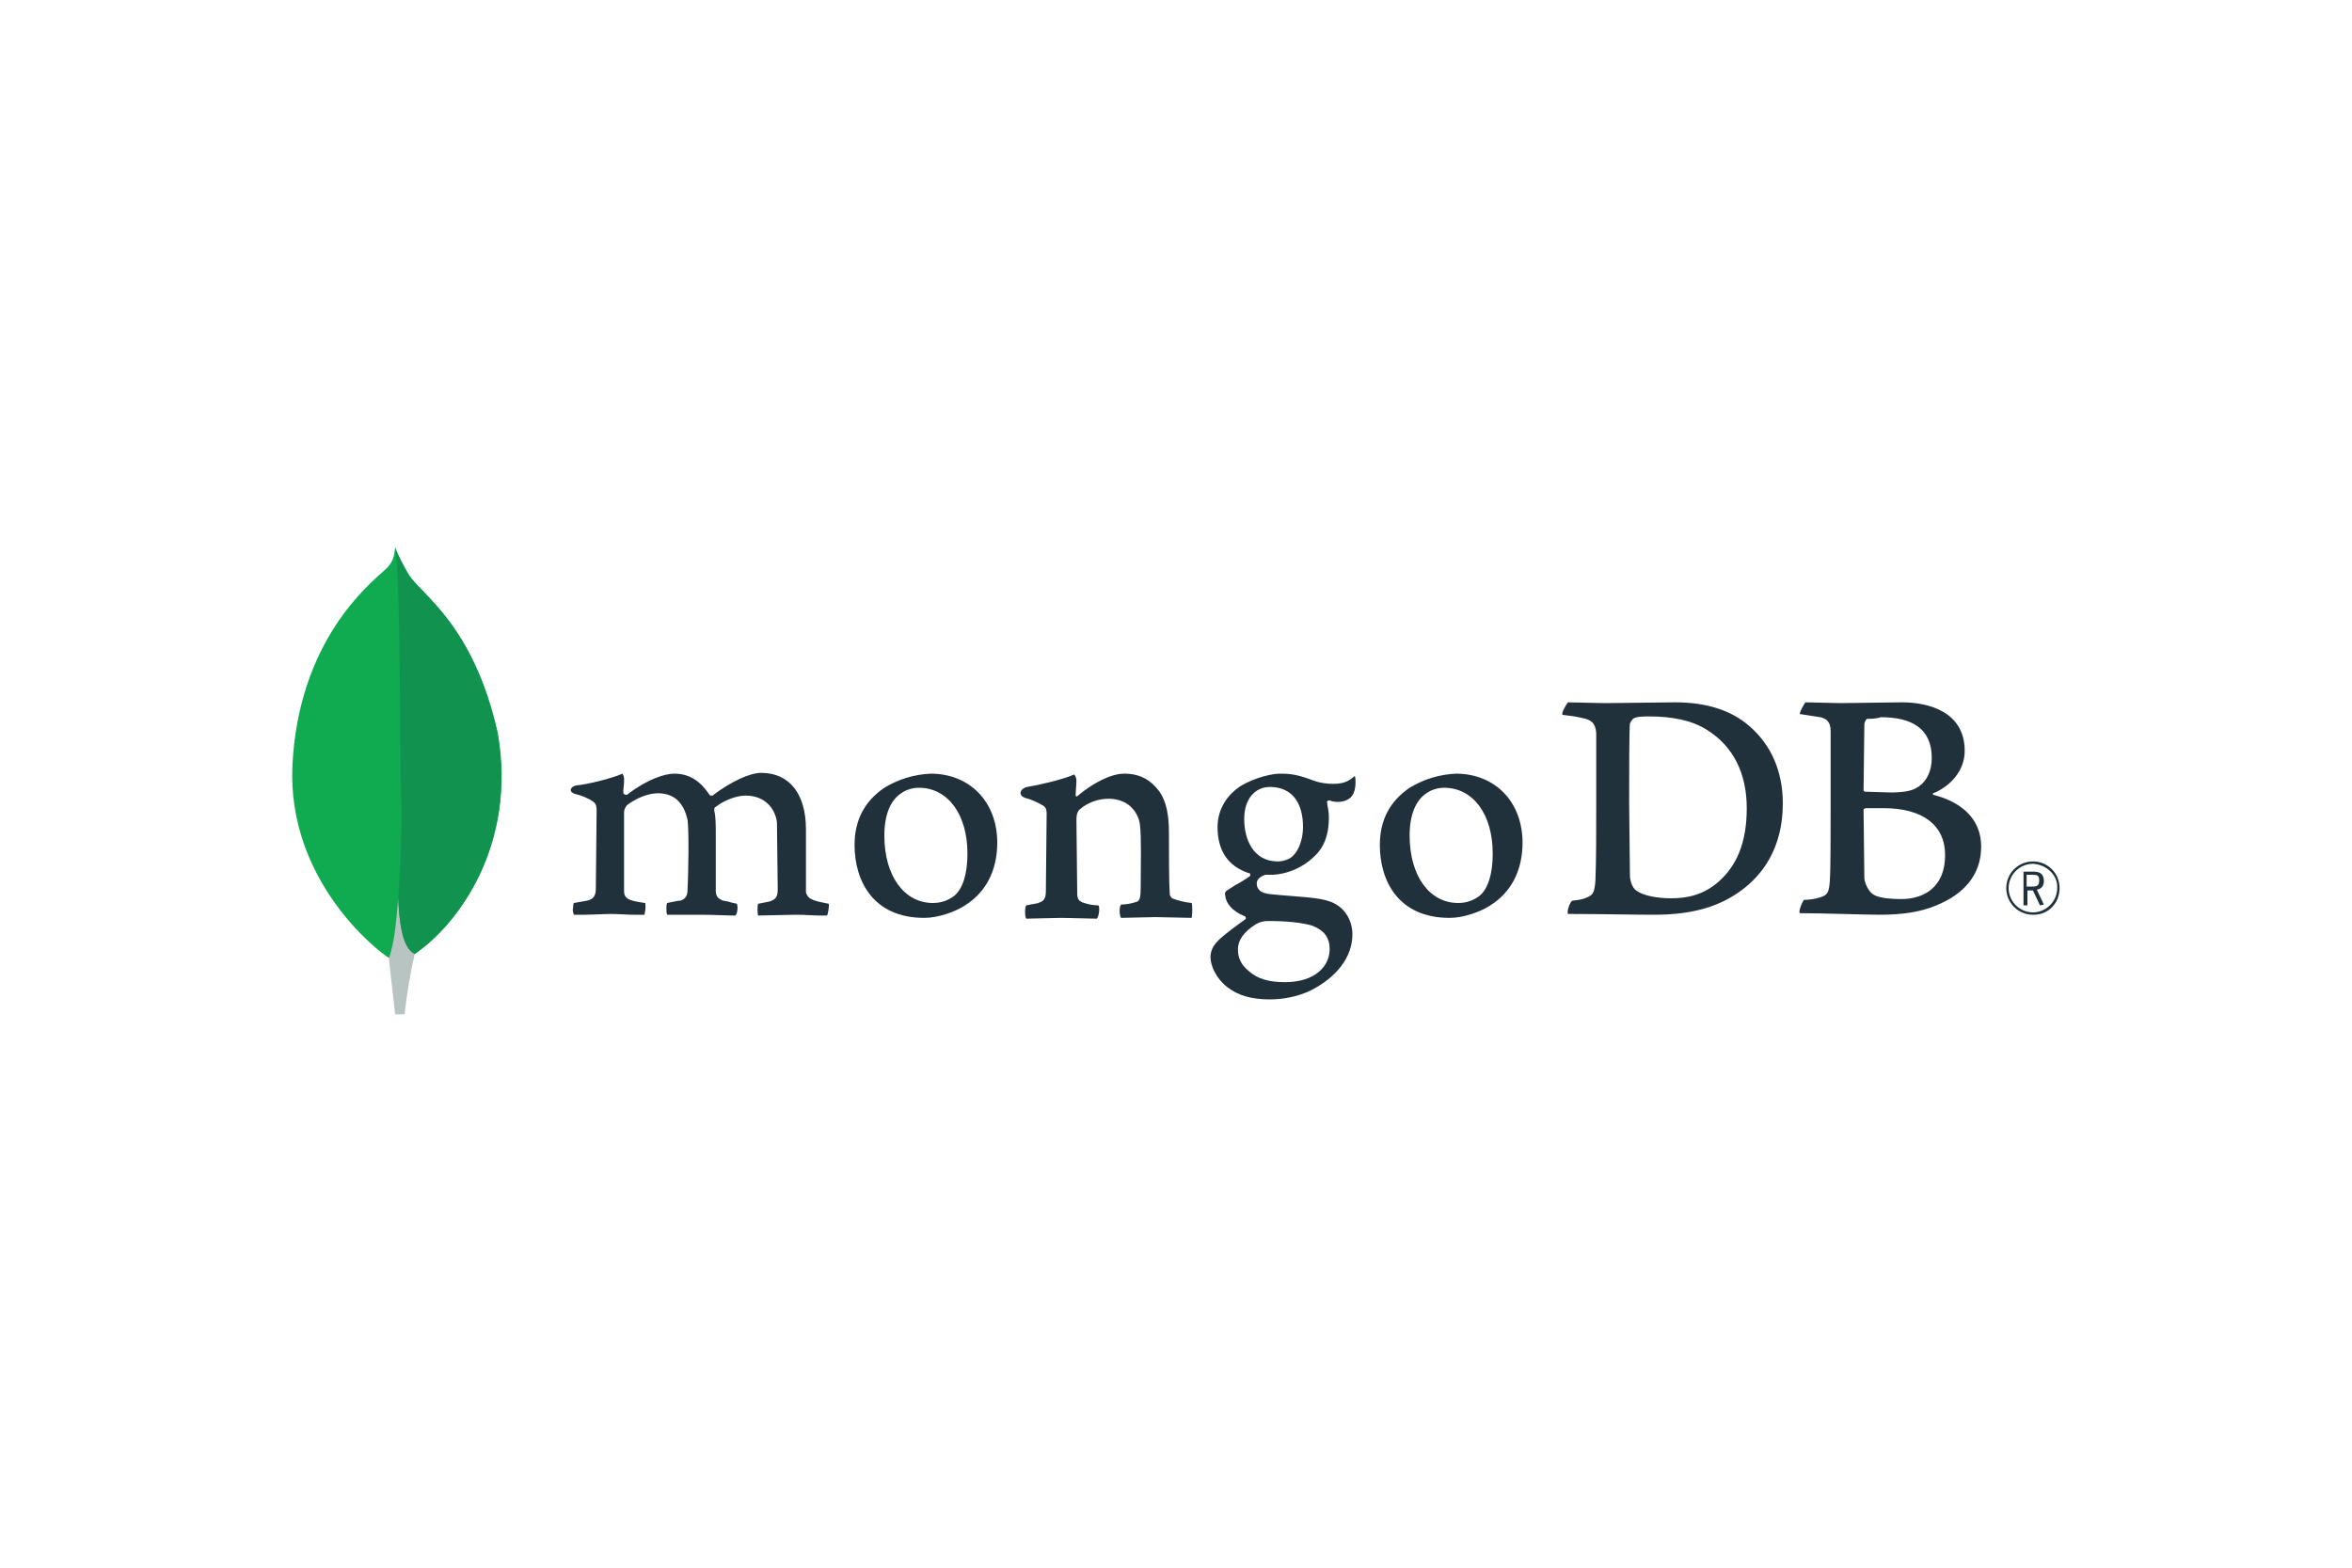
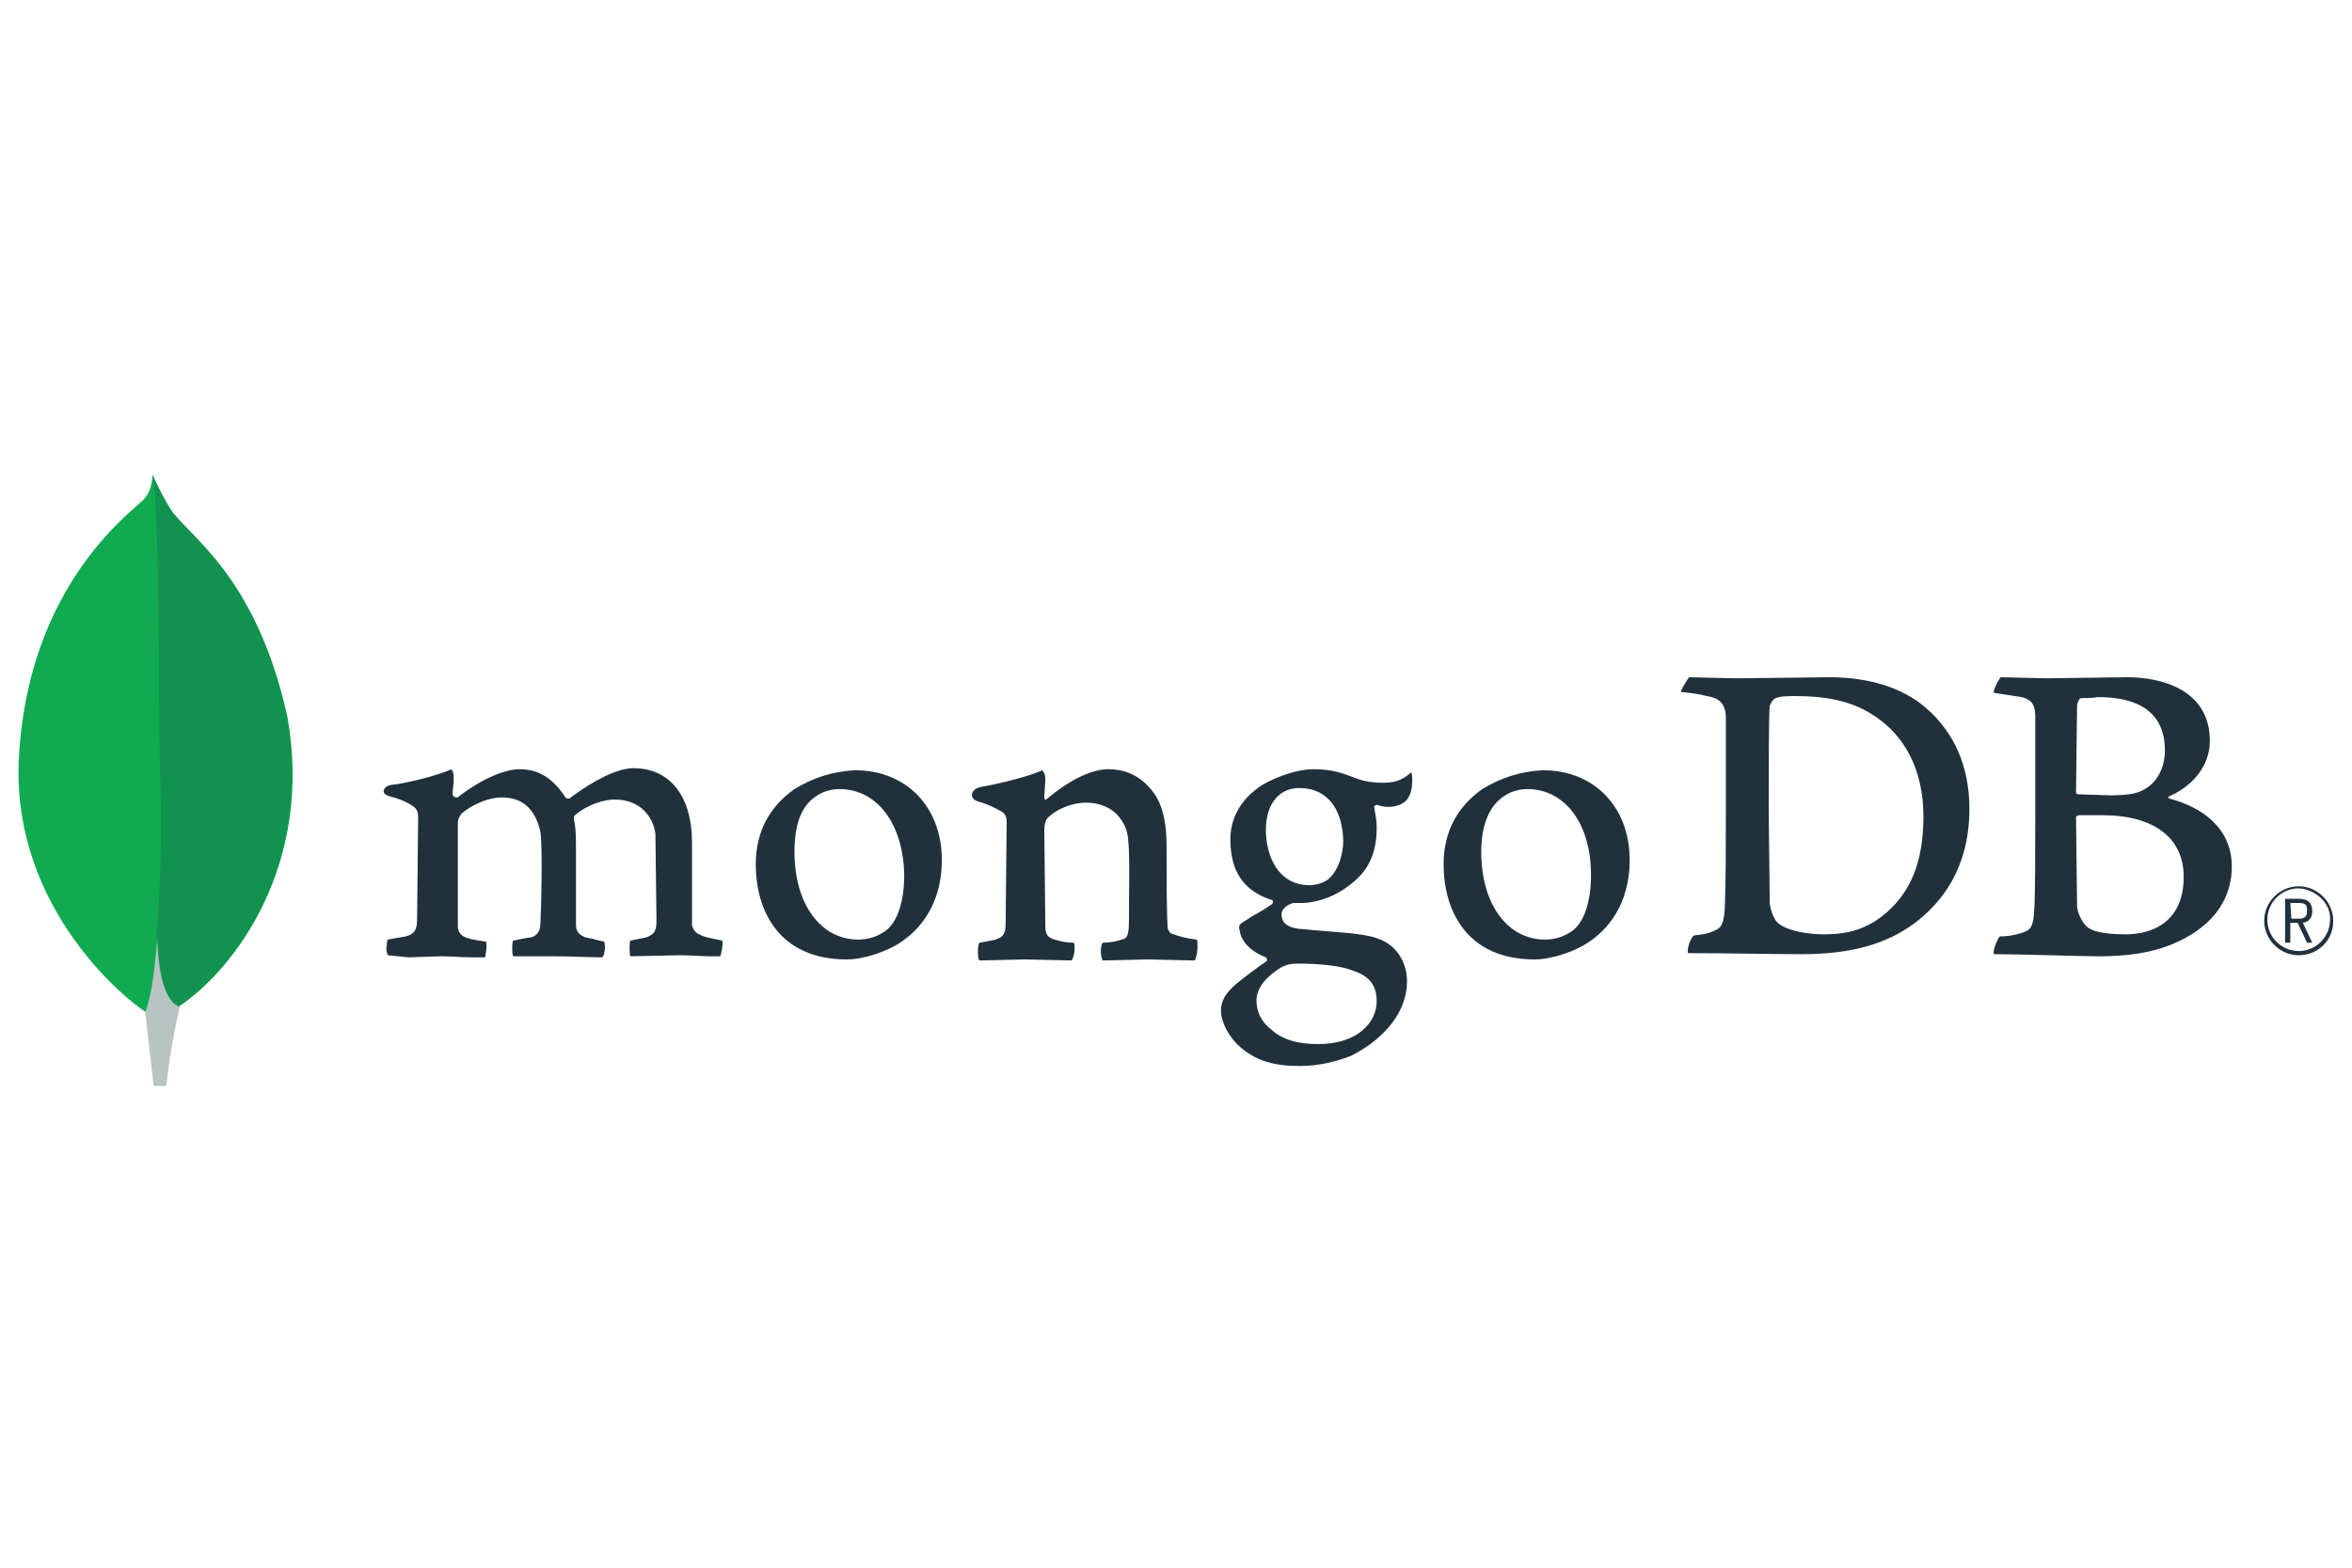
- <svg xmlns="http://www.w3.org/2000/svg" xmlns:xlink="http://www.w3.org/1999/xlink" viewBox="0 0 300 200">
-   <path d="M63.5 93.5C60.4 79.7 53.8 76 52.2 73.4a20.17 20.17 0 0 1-1.8-3.6c-.1 1.2-.3 2-1.3 2.9-2.1 1.9-11 9.1-11.8 24.9-.7 14.7 10.8 23.7 12.3 24.6 1.2.6 2.6 0 3.3-.5 5.5-3.7 13.1-13.9 10.6-28.2" fill="#10aa50" />
-   <path d="M50.8 114.5c-.3 3.6-.5 5.7-1.2 7.8l.8 7.1h1.2c.3-2.6.7-5.1 1.3-7.7-1.5-.7-2-4-2.1-7.2z" fill="#b8c4c2" />
-   <path d="M52.9 121.7h0c-1.6-.7-2-4.1-2.1-7.3a136.69 136.69 0 0 0 .3-15.7c-.1-2.7 0-25.4-.7-28.7.5 1.1 1.1 2.2 1.7 3.3 1.7 2.6 8.2 6.3 11.3 20.1 2.6 14.4-5 24.5-10.5 28.3z" fill="#12924f" />
-   <g fill="#21313c">
-     <path d="M259.3 116.7a3.4 3.4 0 1 1 0-6.8 3.37 3.37 0 0 1 3.4 3.4c0 1.9-1.4 3.4-3.3 3.4h-.1m0-6.5a3.12 3.12 0 0 0-3.1 3.1 3.12 3.12 0 0 0 3.1 3.1 3.12 3.12 0 0 0 3.1-3.1c.1-1.6-1.3-3-3.1-3.1h0m.9 5.3l-.9-1.9h-.7v1.9h-.5v-4.3h1.3c.9 0 1.3.4 1.3 1.2 0 .6-.3 1-.9 1.1l.9 1.9-.5.1zm-1.6-2.4h.7c.6 0 .8-.2.8-.8s-.2-.7-.9-.7h-.7v1.5zm-49.9.5c.9.7 2.8 1 4.4 1 2.1 0 4.2-.4 6.2-2.2 2.1-1.9 3.5-4.7 3.5-9.3 0-4.4-1.7-7.9-5.1-10-1.9-1.2-4.4-1.7-7.3-1.7-.8 0-1.7 0-2.1.3-.2.2-.3.4-.4.6-.1.8-.1 6.7-.1 10.2l.1 9.2c0 .6.3 1.6.8 1.9m-8.7-24c.7 0 3.6.1 4.9.1l8.8-.1c3.9 0 7.1 1 9.4 3 2.8 2.4 4.3 5.8 4.3 9.9 0 5.8-2.7 9.2-5.3 11.1-2.7 2-6.1 3.1-11.1 3.1-2.6 0-7.1-.1-10.9-.1h-.1c-.2-.3.3-1.7.6-1.7 1-.1 1.3-.2 1.8-.4.8-.3 1-.7 1.1-2.2.1-2.7.1-5.9.1-9.5v-9.3c-.1-1.3-.7-1.7-1.8-1.9-.8-.2-1.6-.3-2.5-.4-.2-.2.5-1.4.7-1.6m38.2 2.1c-.2 0-.4.5-.4.7l-.1 8.4c0 .1.1.2.2.2l3.2.1c1.7 0 2.6-.2 3.2-.5 1.4-.7 2.1-2.2 2.1-3.9 0-3.8-2.6-5.2-6.5-5.2-.6.2-1.2.2-1.7.2m9.9 17.4c0-3.8-2.8-6-7.9-6H238c-.1 0-.3.1-.3.2l.1 8.8c.1.7.6 1.8 1.3 2.1.7.4 2.3.5 3.4.5 3 0 5.6-1.6 5.6-5.6m-17.8-19.5l4.5.1 7.8-.1c3.4 0 8 1.2 8 6.2 0 2.5-1.8 4.5-4 5.4-.1 0-.1.1 0 .2 3.2.8 6.1 2.8 6.1 6.6 0 3.7-2.3 6.1-5.7 7.5-2.1.9-4.6 1.2-7.2 1.2-2 0-7.3-.2-10.2-.2-.3-.1.3-1.5.5-1.7.7 0 1.3-.1 2-.3 1-.3 1.2-.6 1.3-2.2.1-1.3.1-6.2.1-9.6v-9.4c0-1.2-.5-1.6-1.3-1.8l-2.6-.4c-.2 0 .5-1.3.7-1.5M73.2 116.7c-.1-.3-.2-.6-.1-.9 0-.2 0-.4.1-.6l1.7-.3c.8-.2 1.1-.6 1.1-1.6l.1-9.9c0-.3 0-.8-.4-1.1-.7-.5-1.5-.8-2.3-1-.4-.1-.6-.3-.6-.5s.2-.5.7-.6c1.3-.1 4.6-.9 5.9-1.5.1.2.2.4.2.6v.4c0 .4-.1.9-.1 1.4 0 .2.2.3.4.3.1 0 .1 0 .2-.1 2.5-1.9 4.7-2.6 5.9-2.6 1.9 0 3.3.9 4.5 2.7.1.1.1.1.3.1.1 0 .2 0 .2-.1 2.3-1.7 4.6-2.8 6.1-2.8 3.6 0 5.7 2.7 5.7 7.2v8c0 .2.3.8.7.9.5.3 1.3.4 2.2.6h0c.1.3-.1 1.3-.2 1.5h-1c-.7 0-1.8-.1-3-.1l-4.8.1c-.1-.3-.1-1.3 0-1.5l1.5-.3c.8-.3 1-.6 1-1.6l-.1-8.5c-.2-1.6-1.4-3.4-4-3.4-.9 0-2.5.4-3.9 1.5-.1.1-.1.2-.1.4h0c.2.8.2 1.8.2 3.2v7.1c0 .8.5 1 .9 1.2.2 0 .4.1.6.1.3.1.7.2 1.2.3.1.4.1.7 0 1.1a.76.76 0 0 1-.2.4c-1.3 0-2.7-.1-4.6-.1h-4.1c-.1-.2-.1-.5-.1-.8 0-.2 0-.5.1-.7l.5-.1c.5-.1.9-.2 1.2-.2.6-.2.9-.6.9-1.4.1-1.9.2-7.5 0-8.9-.5-2.2-1.7-3.4-3.8-3.4-1.2 0-2.7.6-3.9 1.5-.2.2-.4.6-.4.9v10.1c0 .5.2 1 1.1 1.2.2.1.5.1.9.2.2 0 .5.1.7.1.1.5 0 1-.1 1.5h-1.4c-.8 0-1.8-.1-3-.1l-3.1.1h-1.5" />
-     <use xlink:href="#B" />
-     <use xlink:href="#B" x="67" />
-     <path d="M162 100.4c-2 0-3.3 1.6-3.3 4.1s1.1 5.4 4.3 5.4c.5 0 1.5-.2 2-.8.7-.7 1.2-2.1 1.2-3.6 0-3.2-1.5-5.1-4.2-5.1m-.2 17.1c-.6 0-1.1.1-1.6.4-1.6 1-2.3 2.1-2.3 3.2s.4 2 1.4 2.8c1.1 1 2.6 1.4 4.6 1.4 3.9 0 5.7-2.1 5.7-4.2 0-1.5-.7-2.4-2.2-3-1.3-.4-3.3-.6-5.6-.6m.2 10c-2.4 0-4.1-.5-5.5-1.6s-2.1-2.7-2.1-3.8c0-.7.3-1.4.8-1.9.4-.5 1.4-1.3 3.6-2.9.1 0 .1-.1.1-.2s-.1-.2-.1-.2c-1.8-.7-2.4-1.8-2.5-2.5v-.1c-.1-.2-.1-.5.2-.7l1.1-.7c.6-.3 1.2-.7 1.8-1.1.1-.1.1-.3 0-.4h-.1c-2.7-.9-4-2.9-4-5.9 0-1.9.9-3.7 2.5-4.9 1.1-.9 3.8-1.9 5.5-1.9h.1c1.8 0 2.8.4 4.2.9.8.3 1.7.4 2.5.4 1.5 0 2.1-.5 2.7-1 .1.2.1.5.1.8 0 .6-.1 1.3-.5 1.8-.3.4-1 .7-1.7.7h-.2c-.3 0-.7-.1-1-.2l-.2.1c-.1.1 0 .2 0 .3v.1c.1.5.2 1.1.2 1.7 0 3.2-1.3 4.6-2.6 5.6s-2.9 1.6-4.5 1.7h0-1c-.3.1-1.1.4-1.1 1.1 0 .6.3 1.3 2 1.4l1.1.1c2.2.2 4.9.3 6.2.8 1.8.6 2.9 2.3 2.9 4.2 0 2.9-2 5.5-5.4 7.2-1.5.7-3.3 1.1-5.1 1.1m-10-12.3c-1-.1-1.7-.3-2.5-.6-.2-.2-.3-.4-.3-.6-.1-1.3-.1-5.2-.1-7.8 0-2.1-.3-3.9-1.2-5.2-1.1-1.5-2.5-2.3-4.5-2.3-1.7 0-4 1.2-5.9 2.8 0 0-.3.3-.3-.1s.1-1.3.1-1.8c0-.3-.1-.6-.3-.8-1.2.6-4.7 1.4-6 1.6-.9.2-1.2 1.1-.2 1.4h0c.8.2 1.6.6 2.3 1 .4.3.4.7.4 1.1l-.1 9.8c0 1-.3 1.3-1 1.5h.1l-1.6.3c-.2.2-.2 1.5 0 1.7l4.5-.1 4.5.1c.3-.3.4-1.5.2-1.7-.6 0-1.2-.1-1.8-.3-.7-.2-.9-.5-.9-1.3l-.1-9.3c0-.8.2-1.2.5-1.4.9-.8 2.3-1.3 3.6-1.3 1.2 0 2.1.4 2.7.9.7.6 1.2 1.5 1.3 2.4.2 1.6.1 4.9.1 7.8 0 1.6-.1 2-.7 2.1a5.94 5.94 0 0 1-1.8.3c-.3.3-.2 1.5 0 1.7l4.4-.1 4.6.1c.1-.5.1-1.6 0-1.9" />
+ <svg xmlns="http://www.w3.org/2000/svg" version="1.1" id="Layer_1" x="0px" y="0px" viewBox="0 0 225 150" style="enable-background:new 0 0 225 150;" xml:space="preserve">
+   <style type="text/css">
+ 	.st0{fill:#10AA50;}
+ 	.st1{fill:#B8C4C2;}
+ 	.st2{fill:#12924F;}
+ 	.st3{fill:#21313C;}
+ </style>
+   <path class="st0" d="M27.5,68.6c-3-13.6-9.5-17.2-11.1-19.7c-0.7-1.1-1.3-2.3-1.8-3.5c-0.1,1.2-0.3,2-1.3,2.8  C11.3,50,2.6,57.1,1.8,72.6C1.1,87.1,12.4,95.9,13.9,96.8c1.2,0.6,2.6,0,3.2-0.5C22.5,92.7,30,82.7,27.5,68.6" />
+   <path class="st1" d="M15.1,89.2c-0.3,3.5-0.5,5.6-1.2,7.7l0.8,7h1.2c0.3-2.6,0.7-5,1.3-7.6C15.6,95.6,15.2,92.4,15.1,89.2L15.1,89.2  z" />
+   <path class="st2" d="M17.1,96.3L17.1,96.3c-1.6-0.7-2-4-2.1-7.2c0.4-5.1,0.5-10.3,0.3-15.4c-0.1-2.7,0-24.9-0.7-28.2  c0.5,1.1,1.1,2.2,1.7,3.2c1.7,2.6,8.1,6.2,11.1,19.7C30,82.7,22.5,92.6,17.1,96.3z" />
+   <g>
+     <path class="st3" d="M219.9,91.4c-1.8,0-3.3-1.5-3.3-3.3c0-1.8,1.5-3.3,3.3-3.3c1.8,0,3.3,1.5,3.3,3.3c0,0,0,0,0,0.1   C223.2,89.9,221.8,91.4,219.9,91.4L219.9,91.4 M219.9,85c-1.7,0-3,1.4-3,3c0,1.7,1.4,3,3,3c1.7,0,3-1.4,3-3   C223,86.5,221.6,85.1,219.9,85L219.9,85 M220.7,90.2l-0.9-1.9h-0.7v1.9h-0.5V86h1.3c0.9,0,1.3,0.4,1.3,1.2c0,0.6-0.3,1-0.9,1.1   l0.9,1.9L220.7,90.2L220.7,90.2z M219.2,87.9h0.7c0.6,0,0.8-0.2,0.8-0.8s-0.2-0.7-0.9-0.7h-0.7L219.2,87.9L219.2,87.9z M170.2,88.4   c0.9,0.7,2.8,1,4.3,1c2.1,0,4.1-0.4,6.1-2.2c2.1-1.9,3.4-4.6,3.4-9.1c0-4.3-1.7-7.8-5-9.8c-1.9-1.2-4.3-1.7-7.2-1.7   c-0.8,0-1.7,0-2.1,0.3c-0.2,0.2-0.3,0.4-0.4,0.6c-0.1,0.8-0.1,6.6-0.1,10l0.1,9C169.4,87.1,169.7,88.1,170.2,88.4 M161.6,64.8   c0.7,0,3.5,0.1,4.8,0.1l8.6-0.1c3.8,0,7,1,9.2,2.9c2.8,2.4,4.2,5.7,4.2,9.7c0,5.7-2.7,9-5.2,10.9c-2.7,2-6,3-10.9,3   c-2.6,0-7-0.1-10.7-0.1h-0.1c-0.2-0.3,0.3-1.7,0.6-1.7c1-0.1,1.3-0.2,1.8-0.4c0.8-0.3,1-0.7,1.1-2.2c0.1-2.7,0.1-5.8,0.1-9.3v-9.1   c-0.1-1.3-0.7-1.7-1.8-1.9c-0.8-0.2-1.6-0.3-2.5-0.4C160.7,66.2,161.4,65,161.6,64.8 M199.1,66.8c-0.2,0-0.4,0.5-0.4,0.7l-0.1,8.3   c0,0.1,0.1,0.2,0.2,0.2l3.1,0.1c1.7,0,2.6-0.2,3.1-0.5c1.4-0.7,2.1-2.2,2.1-3.8c0-3.7-2.6-5.1-6.4-5.1   C200.2,66.8,199.6,66.8,199.1,66.8 M208.9,83.9c0-3.7-2.8-5.9-7.8-5.9h-2.2c-0.1,0-0.3,0.1-0.3,0.2l0.1,8.6   c0.1,0.7,0.6,1.8,1.3,2.1c0.7,0.4,2.3,0.5,3.3,0.5C206.3,89.4,208.9,87.9,208.9,83.9 M191.4,64.8l4.4,0.1l7.7-0.1   c3.3,0,7.9,1.2,7.9,6.1c0,2.5-1.8,4.4-3.9,5.3c-0.1,0-0.1,0.1,0,0.2c3.1,0.8,6,2.8,6,6.5c0,3.6-2.3,6-5.6,7.4   c-2.1,0.9-4.5,1.2-7.1,1.2c-2,0-7.2-0.2-10-0.2c-0.3-0.1,0.3-1.5,0.5-1.7c0.7,0,1.3-0.1,2-0.3c1-0.3,1.2-0.6,1.3-2.2   c0.1-1.3,0.1-6.1,0.1-9.4v-9.2c0-1.2-0.5-1.6-1.3-1.8l-2.6-0.4C190.5,66.3,191.2,65,191.4,64.8 M37.1,91.4   c-0.1-0.3-0.2-0.6-0.1-0.9c0-0.2,0-0.4,0.1-0.6l1.7-0.3c0.8-0.2,1.1-0.6,1.1-1.6l0.1-9.7c0-0.3,0-0.8-0.4-1.1   c-0.7-0.5-1.5-0.8-2.3-1c-0.4-0.1-0.6-0.3-0.6-0.5s0.2-0.5,0.7-0.6c1.3-0.1,4.5-0.9,5.8-1.5c0.1,0.2,0.2,0.4,0.2,0.6v0.4   c0,0.4-0.1,0.9-0.1,1.4c0,0.2,0.2,0.3,0.4,0.3c0.1,0,0.1,0,0.2-0.1c2.5-1.9,4.6-2.6,5.8-2.6c1.9,0,3.2,0.9,4.4,2.7   c0.1,0.1,0.1,0.1,0.3,0.1c0.1,0,0.2,0,0.2-0.1c2.3-1.7,4.5-2.8,6-2.8c3.5,0,5.6,2.7,5.6,7.1v7.9c0,0.2,0.3,0.8,0.7,0.9   c0.5,0.3,1.3,0.4,2.2,0.6l0,0c0.1,0.3-0.1,1.3-0.2,1.5h-1c-0.7,0-1.8-0.1-2.9-0.1l-4.7,0.1c-0.1-0.3-0.1-1.3,0-1.5l1.5-0.3   c0.8-0.3,1-0.6,1-1.6l-0.1-8.3c-0.2-1.6-1.4-3.3-3.9-3.3c-0.9,0-2.5,0.4-3.8,1.5c-0.1,0.1-0.1,0.2-0.1,0.4l0,0   c0.2,0.8,0.2,1.8,0.2,3.1v7c0,0.8,0.5,1,0.9,1.2c0.2,0,0.4,0.1,0.6,0.1c0.3,0.1,0.7,0.2,1.2,0.3c0.1,0.4,0.1,0.7,0,1.1   c0,0.1-0.1,0.3-0.2,0.4c-1.3,0-2.7-0.1-4.5-0.1h-4c-0.1-0.2-0.1-0.5-0.1-0.8c0-0.2,0-0.5,0.1-0.7l0.5-0.1c0.5-0.1,0.9-0.2,1.2-0.2   c0.6-0.2,0.9-0.6,0.9-1.4c0.1-1.9,0.2-7.4,0-8.7c-0.5-2.2-1.7-3.3-3.7-3.3c-1.2,0-2.7,0.6-3.8,1.5c-0.2,0.2-0.4,0.6-0.4,0.9v9.9   c0,0.5,0.2,1,1.1,1.2c0.2,0.1,0.5,0.1,0.9,0.2c0.2,0,0.5,0.1,0.7,0.1c0.1,0.5,0,1-0.1,1.5h-1.4c-0.8,0-1.8-0.1-2.9-0.1l-3,0.1   L37.1,91.4" />
+     <g>
+       <path id="B" class="st3" d="M80.3,75.5c-0.7,0-1.5,0.2-2.1,0.6C76.7,77,76,78.8,76,81.5c0,5,2.5,8.4,6.1,8.4c1,0,1.9-0.3,2.7-0.9    c1.1-0.9,1.7-2.8,1.7-5.3C86.4,78.8,83.9,75.5,80.3,75.5 M81,91.8c-6.5,0-8.7-4.7-8.7-9.1c0-3.1,1.3-5.5,3.7-7.2    c1.8-1.1,3.7-1.7,5.8-1.8c4.9,0,8.3,3.5,8.3,8.6c0,3.4-1.4,6.2-4,7.9C84.9,91,82.7,91.8,81,91.8" />
+     </g>
+     <g>
+       <path id="B_1_" class="st3" d="M146.1,75.5c-0.7,0-1.5,0.2-2.1,0.6c-1.5,0.9-2.3,2.8-2.3,5.4c0,5,2.5,8.4,6.1,8.4    c1,0,1.9-0.3,2.7-0.9c1.1-0.9,1.7-2.8,1.7-5.3C152.2,78.8,149.7,75.5,146.1,75.5 M146.8,91.8c-6.5,0-8.7-4.7-8.7-9.1    c0-3.1,1.3-5.5,3.7-7.2c1.8-1.1,3.7-1.7,5.8-1.8c4.9,0,8.3,3.5,8.3,8.6c0,3.4-1.4,6.2-4,7.9C150.7,91,148.5,91.8,146.8,91.8" />
+     </g>
+     <path class="st3" d="M124.3,75.4c-2,0-3.2,1.6-3.2,4s1.1,5.3,4.2,5.3c0.5,0,1.5-0.2,2-0.8c0.7-0.7,1.2-2.1,1.2-3.5   C128.4,77.3,126.9,75.4,124.3,75.4 M124.1,92.2c-0.6,0-1.1,0.1-1.6,0.4c-1.6,1-2.3,2.1-2.3,3.1c0,1.1,0.4,2,1.4,2.8   c1.1,1,2.6,1.4,4.5,1.4c3.8,0,5.6-2.1,5.6-4.1c0-1.5-0.7-2.4-2.2-2.9C128.3,92.4,126.3,92.2,124.1,92.2 M124.3,102   c-2.4,0-4-0.5-5.4-1.6c-1.4-1.1-2.1-2.7-2.1-3.7c0-0.7,0.3-1.4,0.8-1.9c0.4-0.5,1.4-1.3,3.5-2.8c0.1,0,0.1-0.1,0.1-0.2   c0-0.1-0.1-0.2-0.1-0.2c-1.8-0.7-2.4-1.8-2.5-2.5V89c-0.1-0.2-0.1-0.5,0.2-0.7l1.1-0.7c0.6-0.3,1.2-0.7,1.8-1.1   c0.1-0.1,0.1-0.3,0-0.4h-0.1c-2.7-0.9-3.9-2.8-3.9-5.8c0-1.9,0.9-3.6,2.5-4.8c1.1-0.9,3.7-1.9,5.4-1.9h0.1c1.8,0,2.8,0.4,4.1,0.9   c0.8,0.3,1.7,0.4,2.5,0.4c1.5,0,2.1-0.5,2.7-1c0.1,0.2,0.1,0.5,0.1,0.8c0,0.6-0.1,1.3-0.5,1.8c-0.3,0.4-1,0.7-1.7,0.7h-0.2   c-0.3,0-0.7-0.1-1-0.2l-0.2,0.1c-0.1,0.1,0,0.2,0,0.3v0.1c0.1,0.5,0.2,1.1,0.2,1.7c0,3.1-1.3,4.5-2.6,5.5s-2.8,1.6-4.4,1.7l0,0h-1   c-0.3,0.1-1.1,0.4-1.1,1.1c0,0.6,0.3,1.3,2,1.4l1.1,0.1c2.2,0.2,4.8,0.3,6.1,0.8c1.8,0.6,2.8,2.3,2.8,4.1c0,2.8-2,5.4-5.3,7.1   C127.8,101.6,126.1,102,124.3,102 M114.5,89.9c-1-0.1-1.7-0.3-2.5-0.6c-0.2-0.2-0.3-0.4-0.3-0.6c-0.1-1.3-0.1-5.1-0.1-7.7   c0-2.1-0.3-3.8-1.2-5.1c-1.1-1.5-2.5-2.3-4.4-2.3c-1.7,0-3.9,1.2-5.8,2.8c0,0-0.3,0.3-0.3-0.1c0-0.4,0.1-1.3,0.1-1.8   c0-0.3-0.1-0.6-0.3-0.8c-1.2,0.6-4.6,1.4-5.9,1.6c-0.9,0.2-1.2,1.1-0.2,1.4l0,0c0.8,0.2,1.6,0.6,2.3,1c0.4,0.3,0.4,0.7,0.4,1.1   l-0.1,9.6c0,1-0.3,1.3-1,1.5h0.1l-1.6,0.3c-0.2,0.2-0.2,1.5,0,1.7l4.4-0.1l4.4,0.1c0.3-0.3,0.4-1.5,0.2-1.7c-0.6,0-1.2-0.1-1.8-0.3   c-0.7-0.2-0.9-0.5-0.9-1.3l-0.1-9.1c0-0.8,0.2-1.2,0.5-1.4c0.9-0.8,2.3-1.3,3.5-1.3c1.2,0,2.1,0.4,2.7,0.9c0.7,0.6,1.2,1.5,1.3,2.4   c0.2,1.6,0.1,4.8,0.1,7.7c0,1.6-0.1,2-0.7,2.1c-0.6,0.2-1.2,0.3-1.8,0.3c-0.3,0.3-0.2,1.5,0,1.7l4.3-0.1l4.5,0.1   C114.6,91.3,114.6,90.2,114.5,89.9" />
  </g>
-   <defs>
-     <path id="B" d="M117.2 100.5c-.7 0-1.5.2-2.1.6-1.5.9-2.3 2.8-2.3 5.5 0 5.1 2.5 8.6 6.2 8.6 1 0 1.9-.3 2.7-.9 1.1-.9 1.7-2.8 1.7-5.4 0-5-2.5-8.4-6.2-8.4m.7 16.6c-6.6 0-8.9-4.8-8.9-9.3 0-3.2 1.3-5.6 3.8-7.3 1.8-1.1 3.8-1.7 5.9-1.8 5 0 8.5 3.6 8.5 8.8 0 3.5-1.4 6.3-4.1 8-1.2.8-3.4 1.6-5.2 1.6" />
-   </defs>
</svg>
